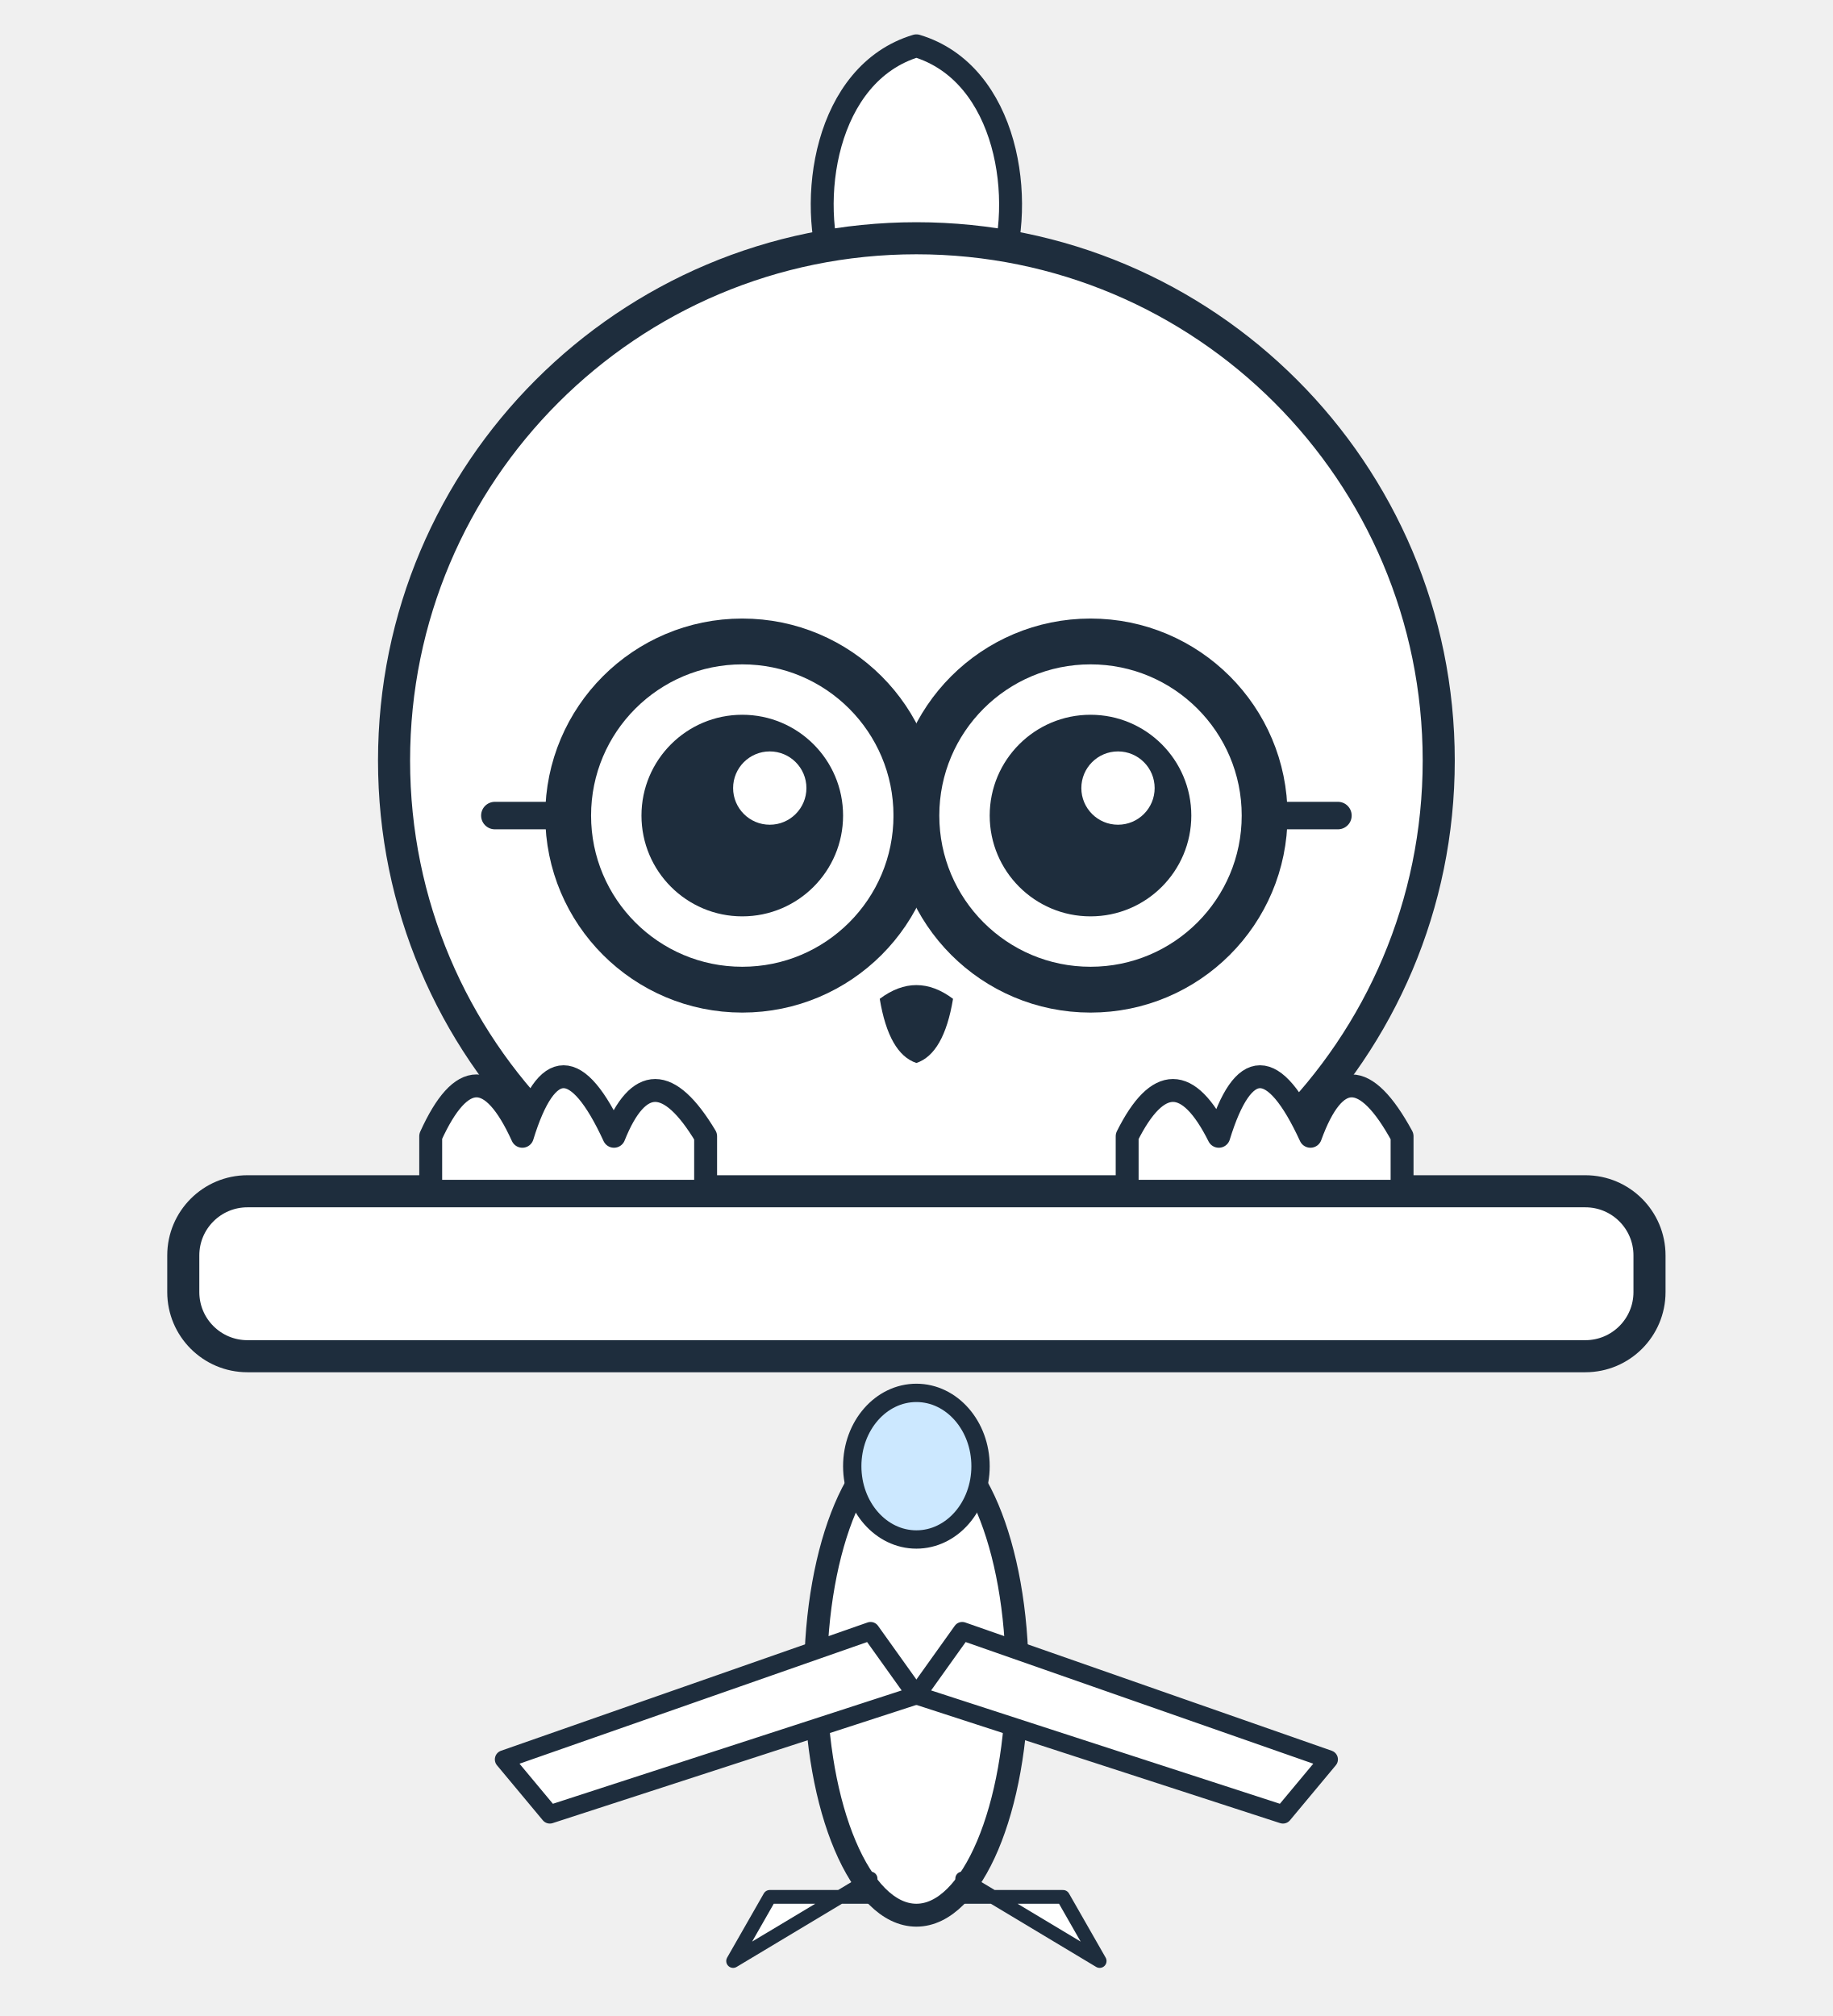
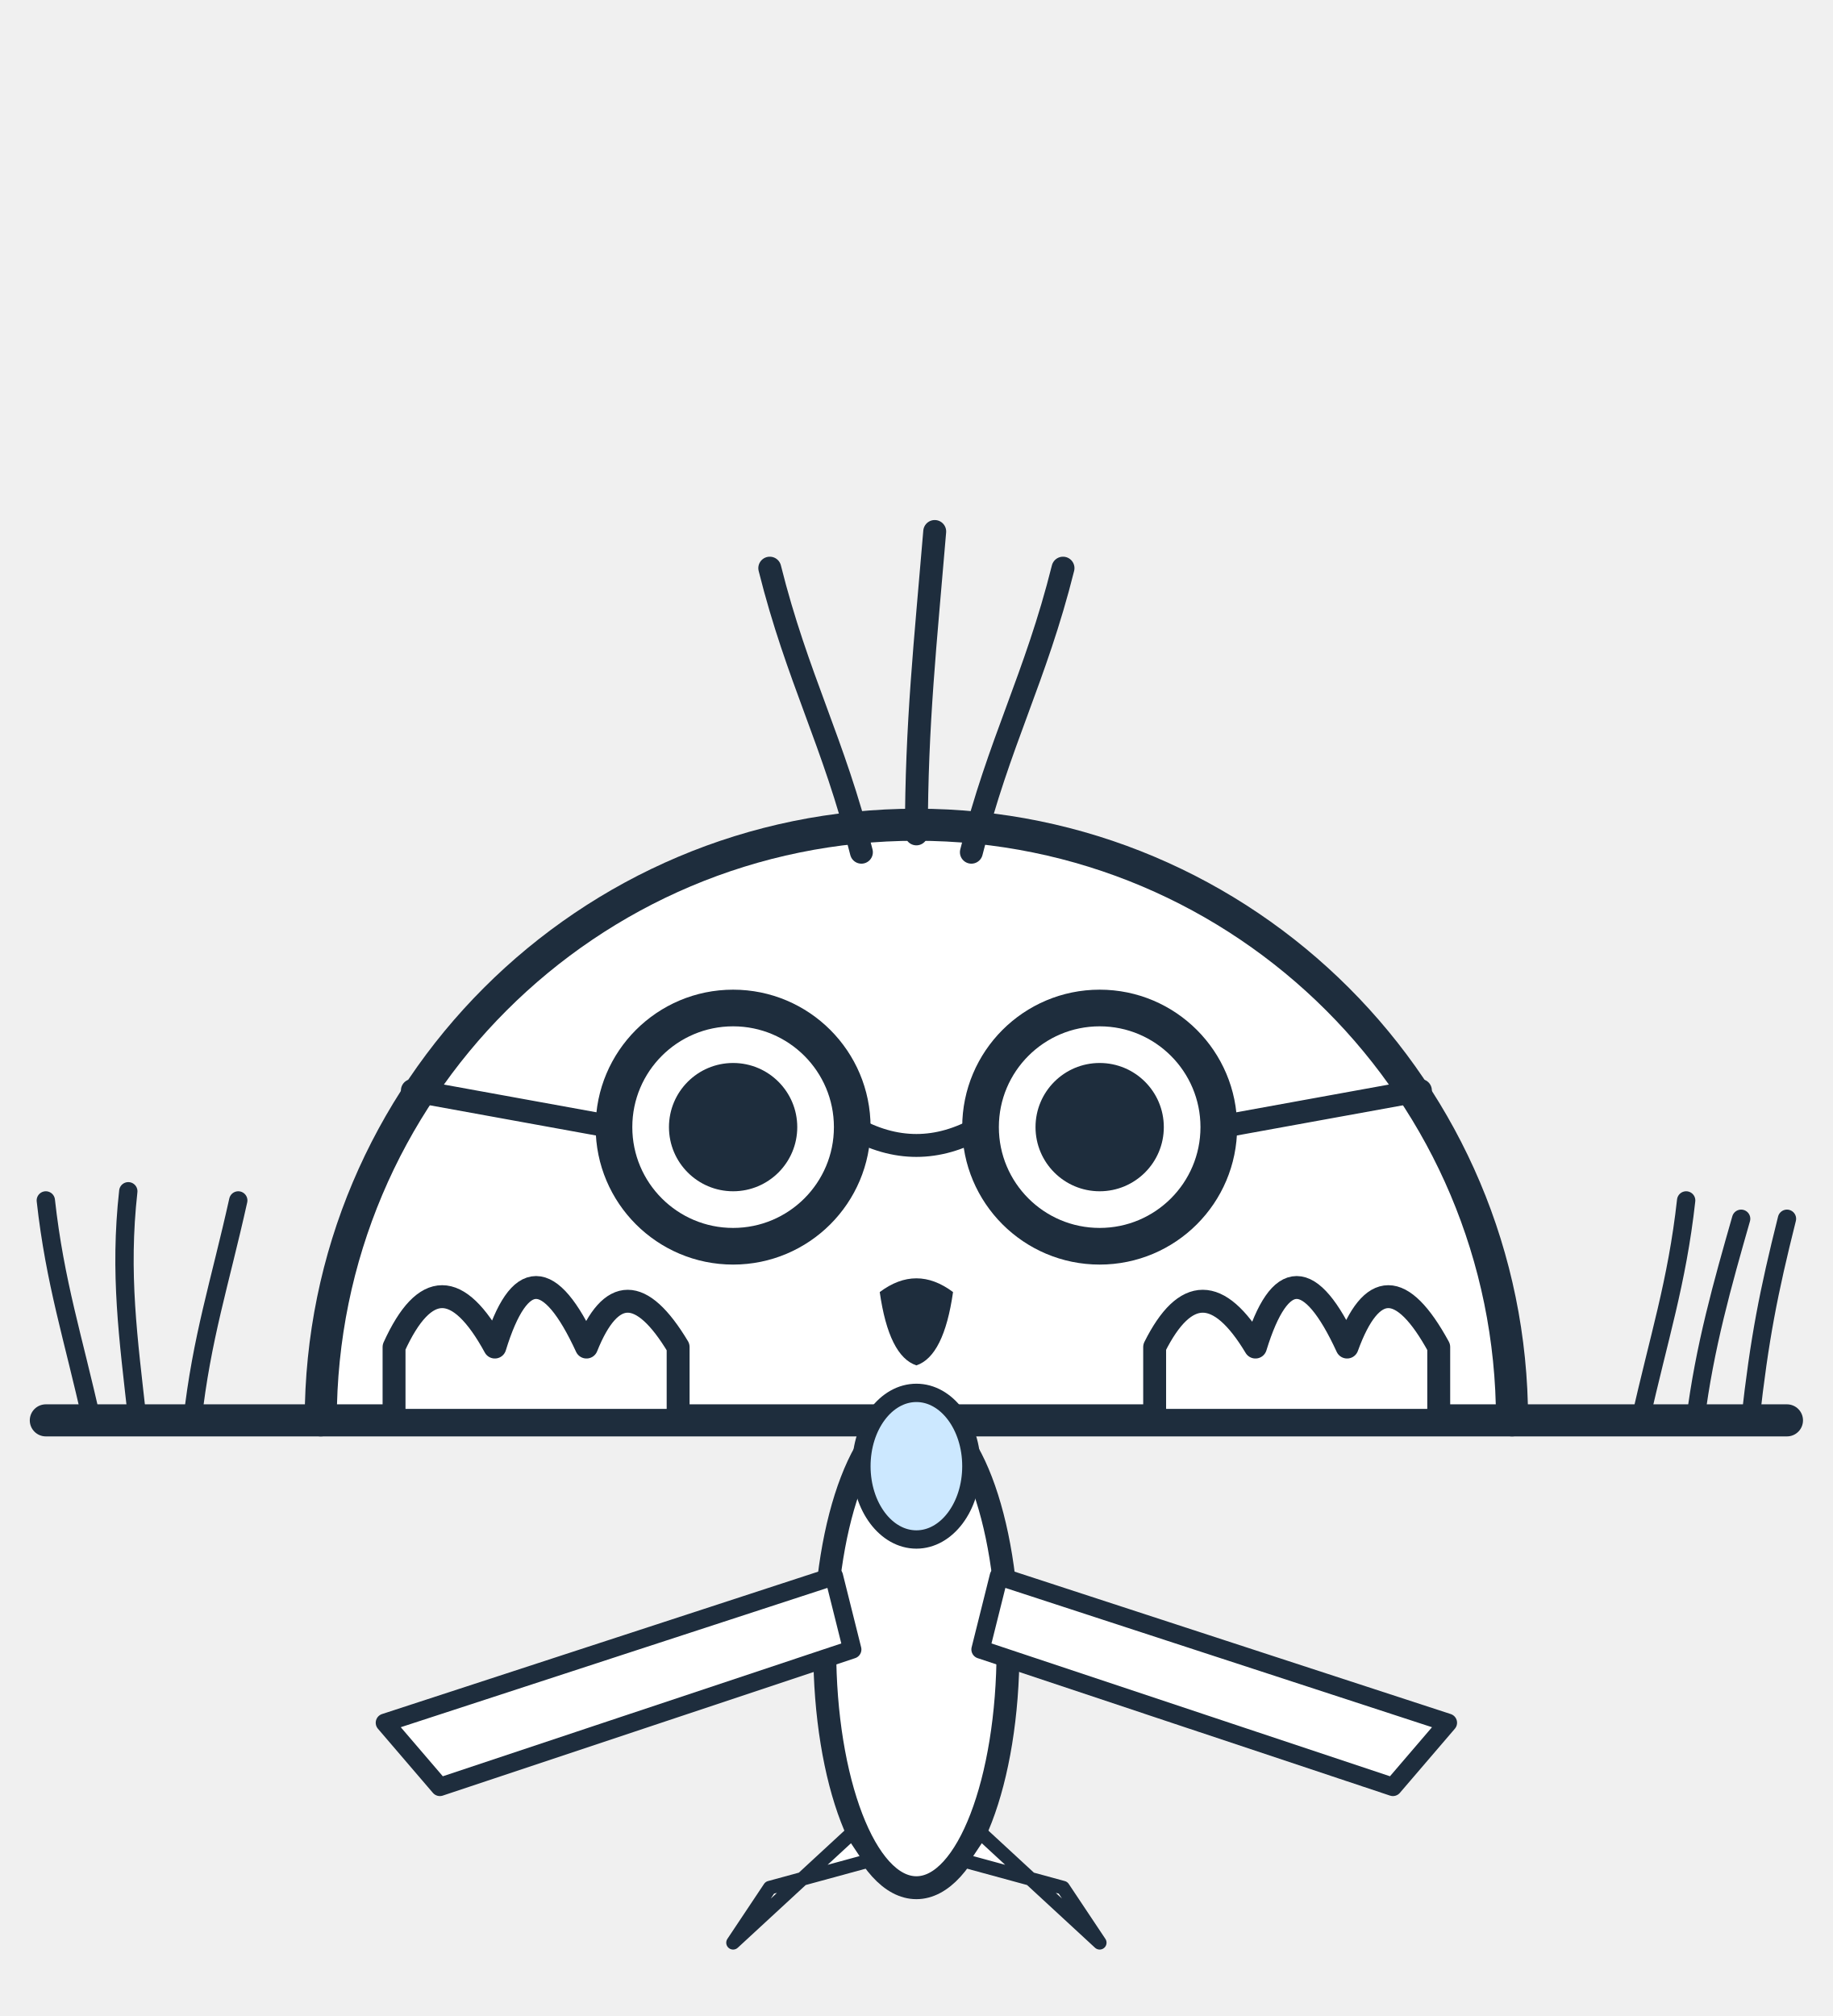
<svg xmlns="http://www.w3.org/2000/svg" viewBox="0 0 200 220" role="img" aria-label="FlyMole mascot">
  <g id="mole-base" fill="white" stroke="#1e2d3d" stroke-linecap="round" stroke-linejoin="round">
-     <path d="M91,30 C88,22 90,8 100,5 C110,8 112,22 109,30 C107,34 93,34 91,30 Z" stroke-width="2.5" />
-     <circle cx="100" cy="83" r="57" stroke-width="3.5" />
-     <circle cx="81" cy="89" r="19" stroke-width="5" />
-     <circle cx="119" cy="89" r="19" stroke-width="5" />
-     <line x1="100" y1="87" x2="100" y2="92" stroke-width="3.5" />
-     <line x1="62" y1="89" x2="54" y2="89" stroke-width="3" />
-     <line x1="138" y1="89" x2="146" y2="89" stroke-width="3" />
-     <circle cx="81" cy="89" r="11" fill="#1e2d3d" stroke="none" />
-     <circle cx="84" cy="86" r="4" fill="white" stroke="none" />
-     <circle cx="119" cy="89" r="11" fill="#1e2d3d" stroke="none" />
-     <circle cx="122" cy="86" r="4" fill="white" stroke="none" />
-     <path d="M96,109 Q100,106 104,109 Q103,115 100,116 Q97,115 96,109 Z" fill="#1e2d3d" stroke="none" />
-     <rect x="20" y="130" width="160" height="18" rx="7" stroke-width="3.5" />
-     <path d="M47,130 L47,124 Q52,113 57,124 Q61,111 67,124 Q71,114 77,124 L77,130 Z" stroke-width="2.5" />
-     <path d="M123,130 L123,124 Q128,114 133,124 Q137,111 143,124 Q147,113 153,124 L153,130 Z" stroke-width="2.5" />
+     <path d="M35,155 A65,65 0 0 1 165,155" fill="white" stroke-width="3.5" />
+     <path d="M94,93 C91,81 87,74 84,62" fill="none" stroke-width="2.5" />
+     <path d="M100,91 C100,79 101,70 102,58" fill="none" stroke-width="2.5" />
+     <path d="M106,93 C109,81 113,74 116,62" fill="none" stroke-width="2.5" />
+     <circle cx="80" cy="123" r="13" stroke-width="4" />
+     <circle cx="120" cy="123" r="13" stroke-width="4" />
+     <path d="M93,123 Q100,127 107,123" fill="none" stroke-width="2.5" />
+     <line x1="67" y1="123" x2="45" y2="119" stroke-width="2.5" />
+     <line x1="133" y1="123" x2="155" y2="119" stroke-width="2.5" />
+     <circle cx="80" cy="123" r="7" fill="#1e2d3d" stroke="none" />
+     <circle cx="120" cy="123" r="7" fill="#1e2d3d" stroke="none" />
+     <path d="M96,141 Q100,138 104,141 Q103,148 100,149 Q97,148 96,141 Z" fill="#1e2d3d" stroke="none" />
+     <line x1="5" y1="155" x2="195" y2="155" stroke-width="3.5" />
+     <path d="M10,155 C8,146 6,140 5,131" fill="none" stroke-width="2" />
+     <path d="M15,155 C14,146 13,139 14,130" fill="none" stroke-width="2" />
+     <path d="M21,155 C22,146 24,140 26,131" fill="none" stroke-width="2" />
+     <path d="M179,155 C181,146 183,140 184,131" fill="none" stroke-width="2" />
+     <path d="M185,155 C186,147 188,140 190,133" fill="none" stroke-width="2" />
+     <path d="M191,155 C192,146 193,141 195,133" fill="none" stroke-width="2" />
+     <path d="M43,155 L43,147 Q48,136 54,147 Q58,134 64,147 Q68,137 74,147 L74,155 Z" stroke-width="2.5" />
+     <path d="M126,155 L126,147 Q131,137 137,147 Q141,134 147,147 Q151,136 157,147 L157,155 Z" stroke-width="2.5" />
  </g>
  <g id="prop" fill="white" stroke="#1e2d3d" stroke-linecap="round" stroke-linejoin="round">
-     <ellipse cx="100" cy="183" rx="11" ry="26" stroke-width="2.5" />
-     <ellipse cx="100" cy="160" rx="7" ry="8" fill="#cce8ff" stroke-width="2" />
-     <polygon points="95,178 55,192 60,198 100,185" stroke-width="2" />
-     <polygon points="105,178 145,192 140,198 100,185" stroke-width="2" />
-     <polygon points="95,205 80,214 84,207 95,207" stroke-width="1.5" />
-     <polygon points="105,205 120,214 116,207 105,207" stroke-width="1.5" />
+     <path d="M96,158 Q102,163 104,182 Q101,196 100,198 Q99,196 96,182 Q98,163 96,158 Z" stroke-width="2.5" />
+     <path d="M104,158 Q110,163 104,182 Q99,196 100,198" stroke-width="2.5" fill="none" />
+     <ellipse cx="100" cy="180" rx="10" ry="26" stroke-width="2.5" />
+     <ellipse cx="100" cy="160" rx="6" ry="8" fill="#cce8ff" stroke-width="2" />
+     <path d="M91,172 L42,188 L48,195 L93,180 Z" stroke-width="2" />
+     <path d="M109,172 L158,188 L152,195 L107,180 Z" stroke-width="2" />
+     <path d="M93,200 L80,212 L84,206 L95,203 Z" stroke-width="1.5" />
+     <path d="M107,200 L120,212 L116,206 L105,203 Z" stroke-width="1.5" />
  </g>
</svg>
